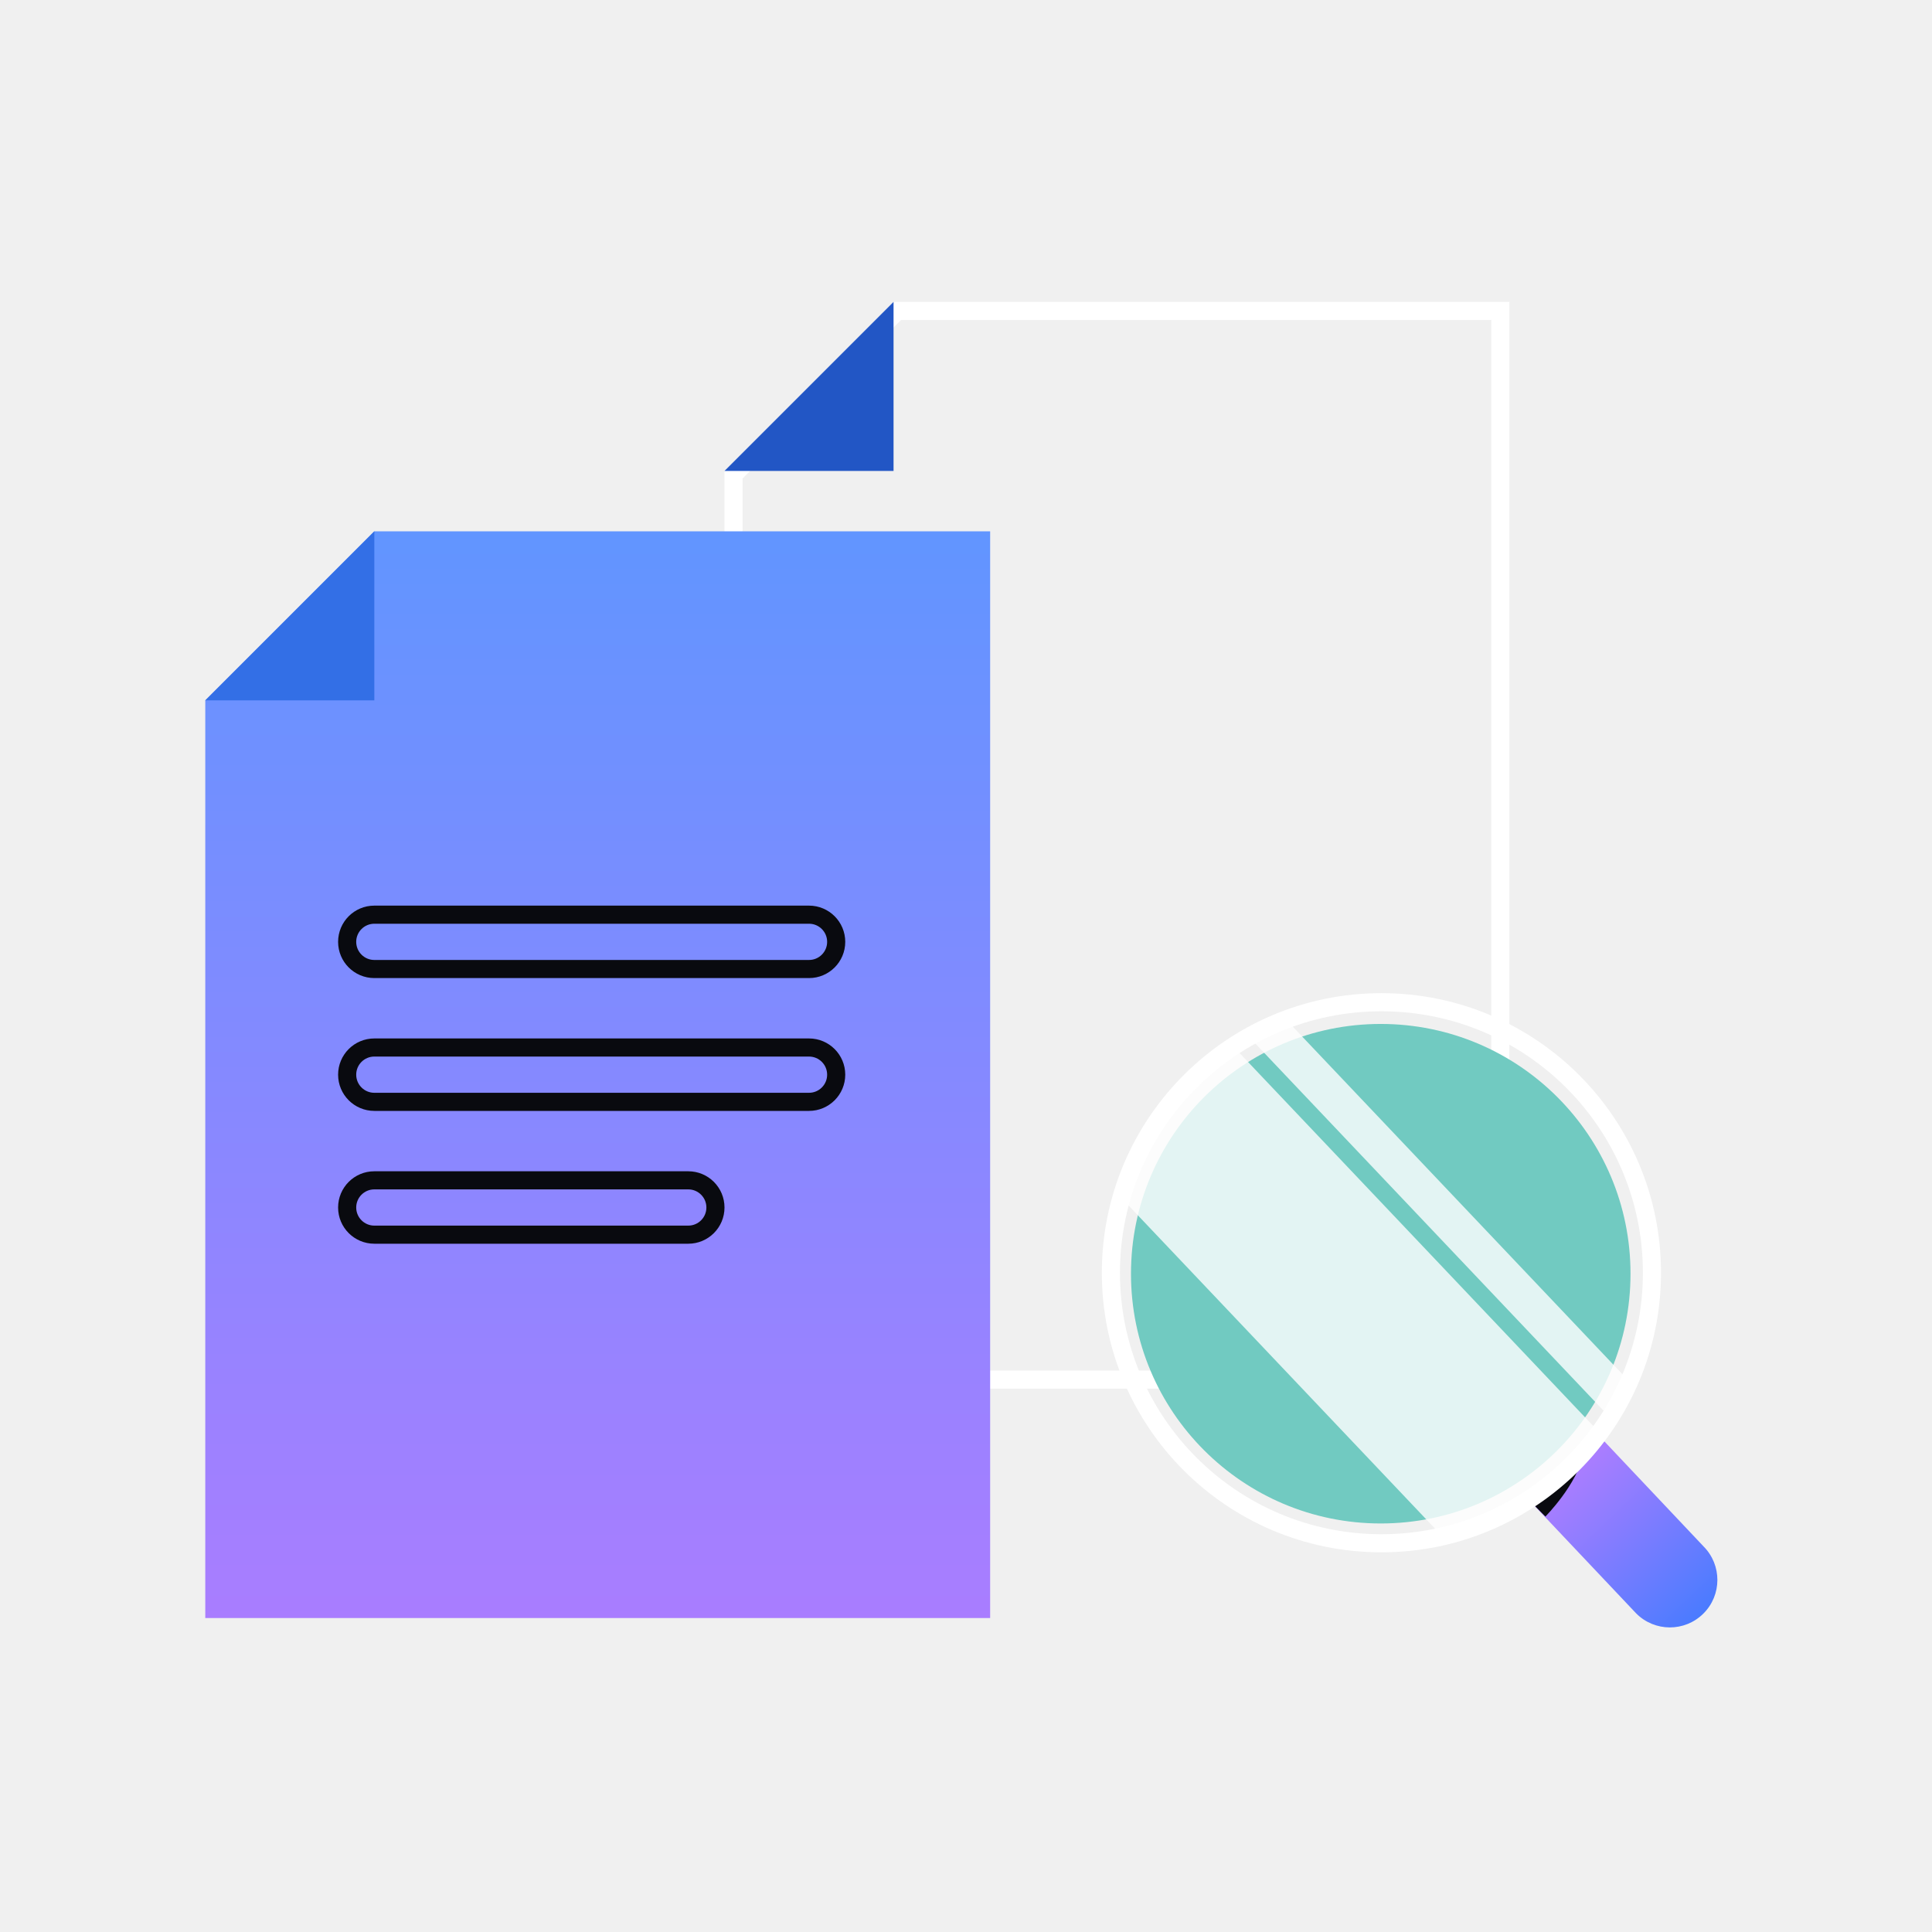
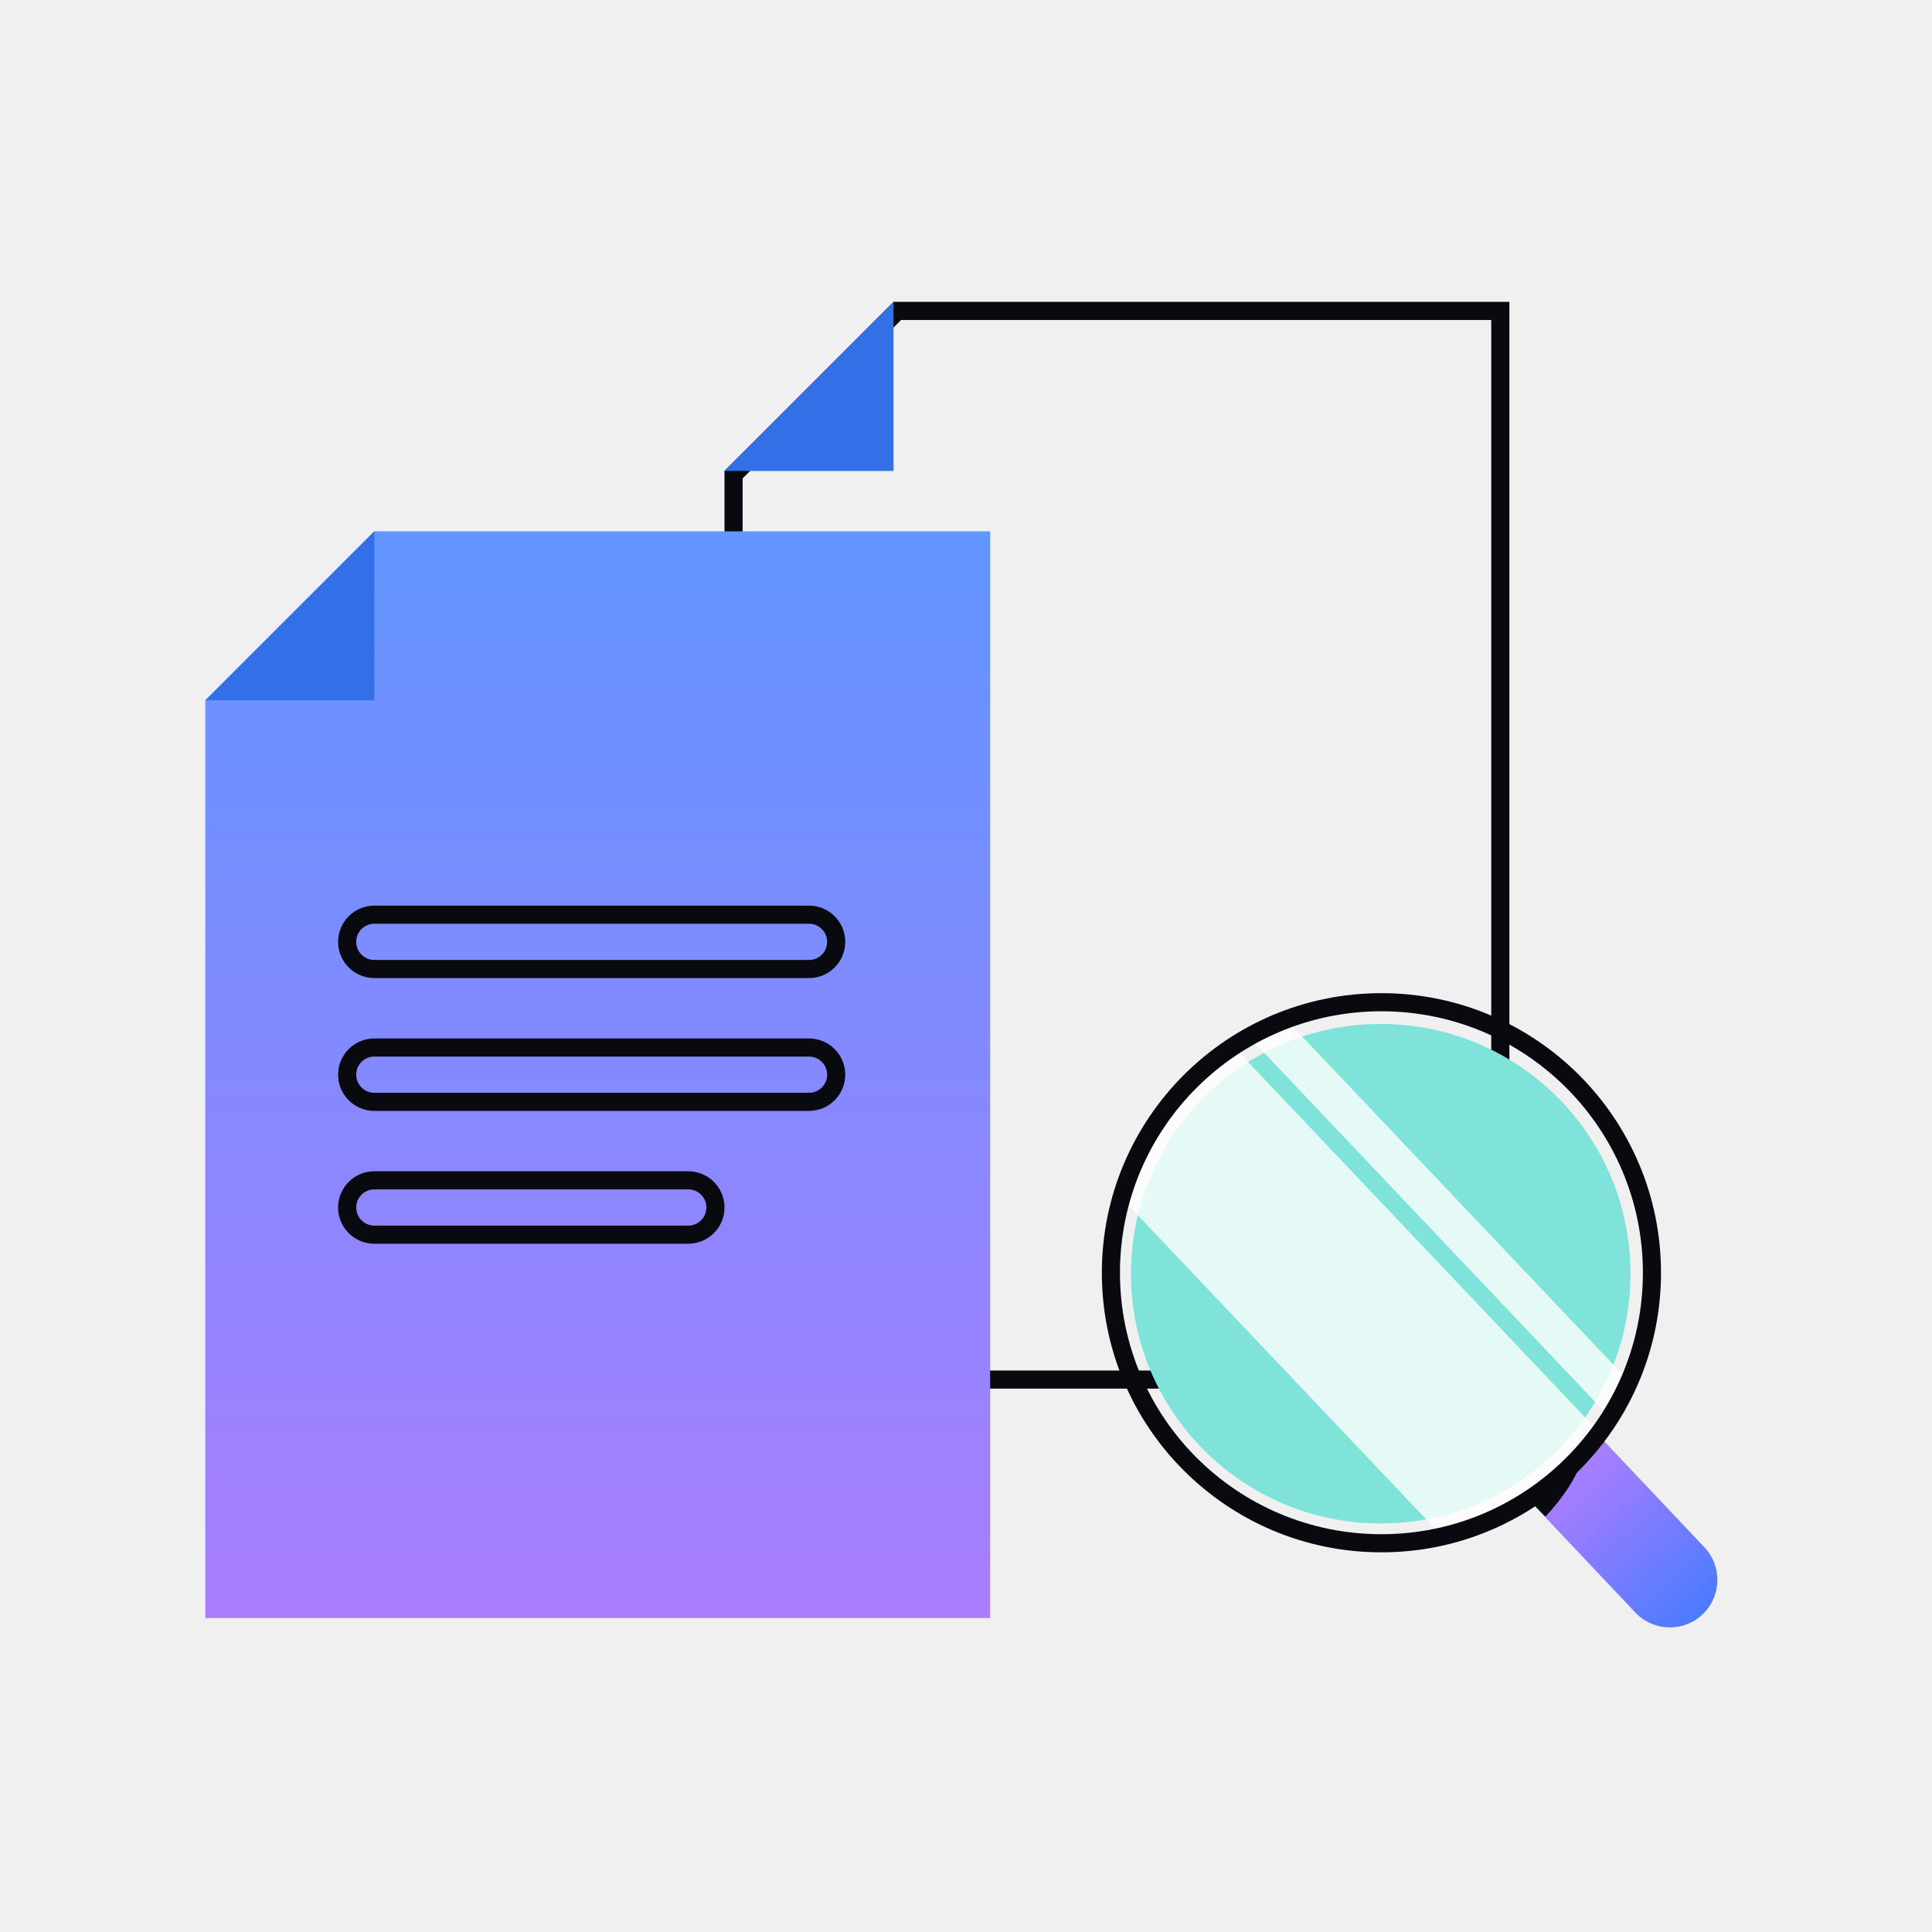
<svg xmlns="http://www.w3.org/2000/svg" width="160" height="160" viewBox="0 0 160 160" fill="none">
-   <path d="M124.25 114.25H60.75V39.311L74.311 25.75H124.25V114.25Z" stroke="white" stroke-width="1.5" />
-   <path d="M74 39V25L60 39H74Z" fill="#2256C5" />
-   <path d="M132.347 118.819C130.776 120.92 128.834 122.751 126.602 124.201L135.501 133.615C137.034 135.157 139.523 135.164 141.065 133.632C142.607 132.099 142.614 129.61 141.081 128.067L132.347 118.819Z" fill="url(#paint0_linear_5_45)" />
+   <path fill-rule="evenodd" clip-rule="evenodd" d="M61.5 39.621V113.5H123.5V26.5H74.621L61.5 39.621ZM60 39V115H125V25H74L60 39Z" fill="#090A0F" />
+   <path d="M74 39V25L60 39H74Z" fill="#336FE6" />
+   <path d="M132.347 118.819C130.776 120.92 128.834 122.751 126.602 124.201L135.501 133.615C137.034 135.157 139.523 135.164 141.065 133.632C142.607 132.099 142.614 129.61 141.081 128.067L132.347 118.819Z" fill="url(#paint0_linear_4_971)" />
  <path d="M127.982 125.595C127.982 125.595 130.607 122.955 131.151 120.368C131.151 120.368 129.398 122.565 126.603 124.201L127.985 125.595H127.982Z" fill="#090A0F" />
-   <path d="M114.347 126.167C125.771 126.167 135.032 116.907 135.032 105.483C135.032 94.059 125.771 84.799 114.347 84.799C102.924 84.799 93.663 94.059 93.663 105.483C93.663 116.906 102.924 126.167 114.347 126.167Z" fill="#71CAC1" />
+   <path d="M114.347 126.167C125.771 126.167 135.032 116.907 135.032 105.483C135.032 94.059 125.771 84.799 114.347 84.799C102.924 84.799 93.663 94.059 93.663 105.483C93.663 116.906 102.924 126.167 114.347 126.167Z" fill="#7FE3D9" />
  <g opacity="0.8">
    <path d="M106.596 84.53C105.523 84.921 104.489 85.392 103.501 85.935L133.267 117.32C133.862 116.36 134.386 115.351 134.832 114.301L106.596 84.53Z" fill="white" />
    <path d="M132.419 118.591L102.188 86.717C97.737 89.577 94.367 93.974 92.823 99.159L119.516 127.303C124.796 126.027 129.345 122.875 132.419 118.591Z" fill="white" />
  </g>
-   <path d="M114.404 127.807C126.777 127.807 136.807 117.777 136.807 105.404C136.807 93.03 126.777 83 114.404 83C102.03 83 92 93.03 92 105.404C92 117.777 102.03 127.807 114.404 127.807Z" stroke="white" stroke-width="1.5" stroke-miterlimit="10" />
-   <path d="M17 58V134H82V44H31L17 58Z" fill="url(#paint1_linear_5_45)" />
+   <path fill-rule="evenodd" clip-rule="evenodd" d="M91.25 105.404C91.25 92.616 101.616 82.25 114.404 82.25C127.191 82.25 137.557 92.616 137.557 105.404C137.557 118.191 127.191 128.557 114.404 128.557C101.616 128.557 91.25 118.191 91.25 105.404ZM114.404 83.75C102.445 83.75 92.75 93.445 92.75 105.404C92.75 117.362 102.445 127.057 114.404 127.057C126.362 127.057 136.057 117.362 136.057 105.404C136.057 93.445 126.362 83.75 114.404 83.75Z" fill="#090A0F" />
+   <path d="M17 58V134H82V44H31L17 58Z" fill="url(#paint1_linear_4_971)" />
  <path d="M31 58V44L17 58H31Z" fill="#336FE6" />
  <rect x="-0.75" y="0.75" width="40.5" height="4.5" rx="2.25" transform="matrix(-1 0 0 1 68.5 75)" stroke="#090A0F" stroke-width="1.5" />
  <rect x="-0.75" y="0.75" width="40.5" height="4.5" rx="2.25" transform="matrix(-1 0 0 1 68.5 86)" stroke="#090A0F" stroke-width="1.5" />
  <rect x="-0.75" y="0.75" width="30.5" height="4.5" rx="2.25" transform="matrix(-1 0 0 1 58.5 97)" stroke="#090A0F" stroke-width="1.5" />
  <defs>
-     <linearGradient id="paint0_linear_5_45" x1="142.977" y1="135.706" x2="130.205" y2="122.331" gradientUnits="userSpaceOnUse">
+     <linearGradient id="paint0_linear_4_971" x1="142.977" y1="135.706" x2="130.205" y2="122.331" gradientUnits="userSpaceOnUse">
      <stop stop-color="#397BFF" />
      <stop offset="1" stop-color="#A97DFF" />
    </linearGradient>
-     <linearGradient id="paint1_linear_5_45" x1="49.5" y1="44" x2="49.5" y2="134" gradientUnits="userSpaceOnUse">
+     <linearGradient id="paint1_linear_4_971" x1="49.5" y1="44" x2="49.5" y2="134" gradientUnits="userSpaceOnUse">
      <stop stop-color="#6195FF" />
      <stop offset="1" stop-color="#A97DFF" />
    </linearGradient>
  </defs>
</svg>
